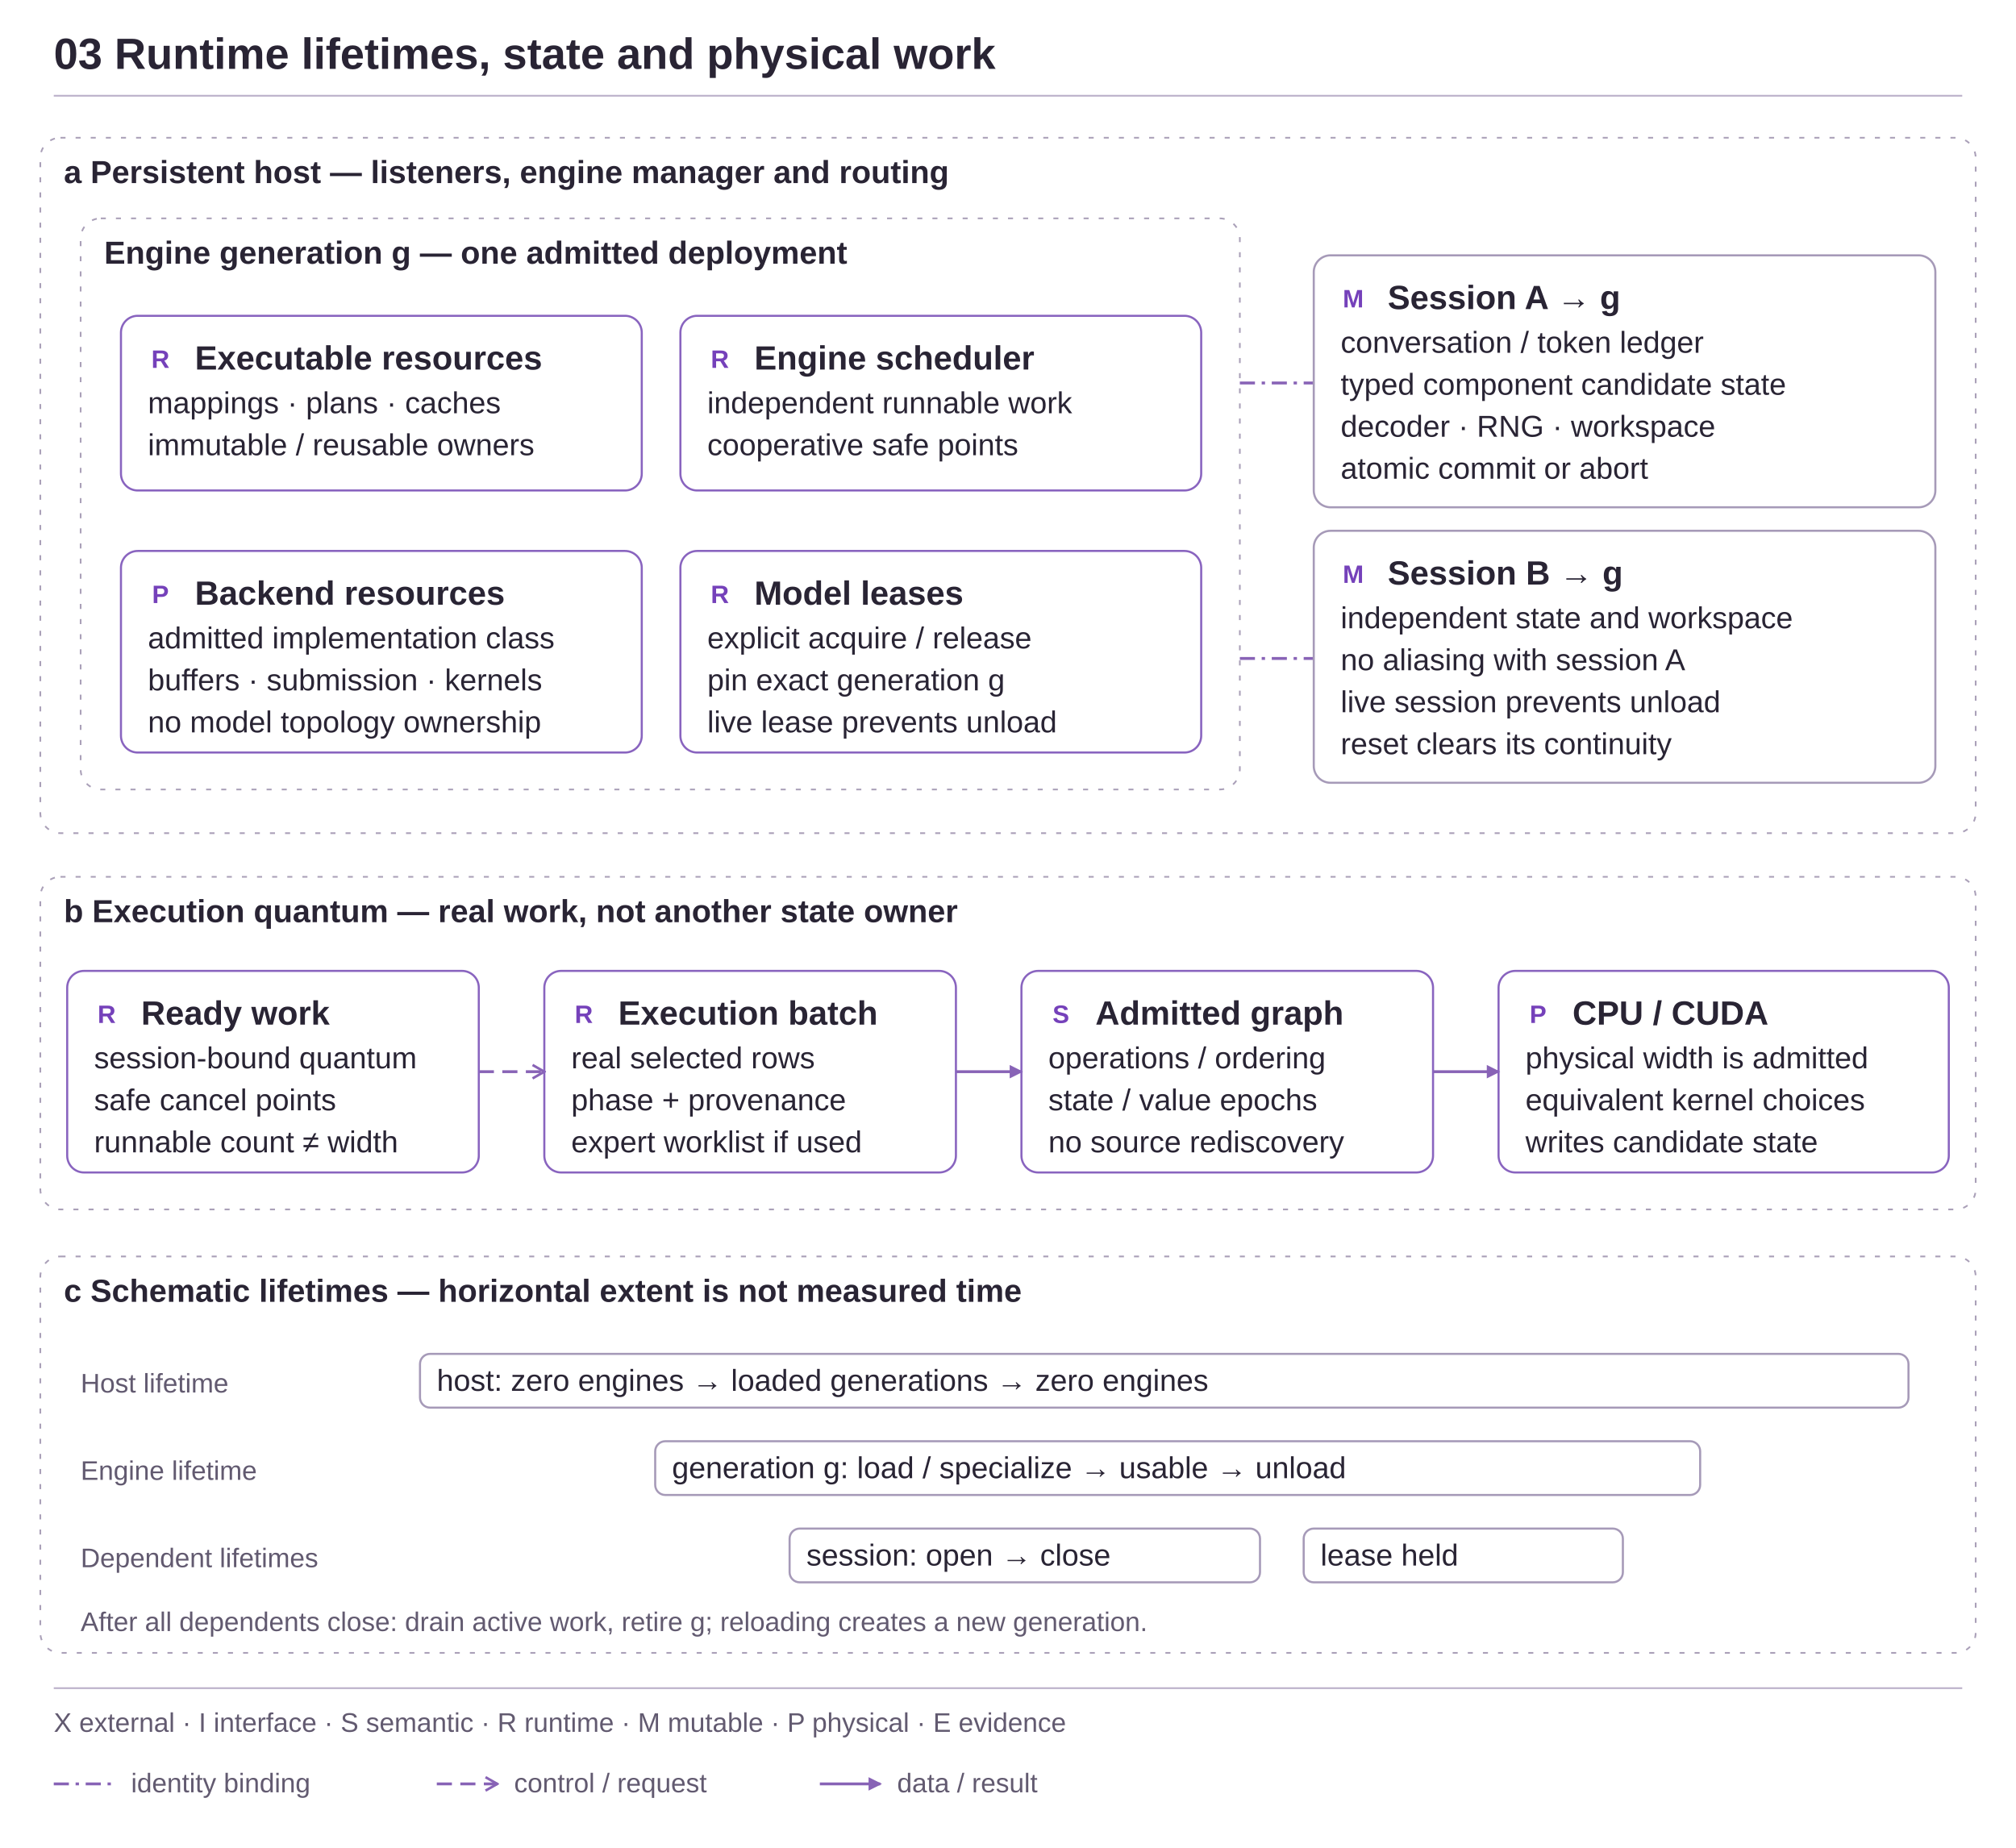
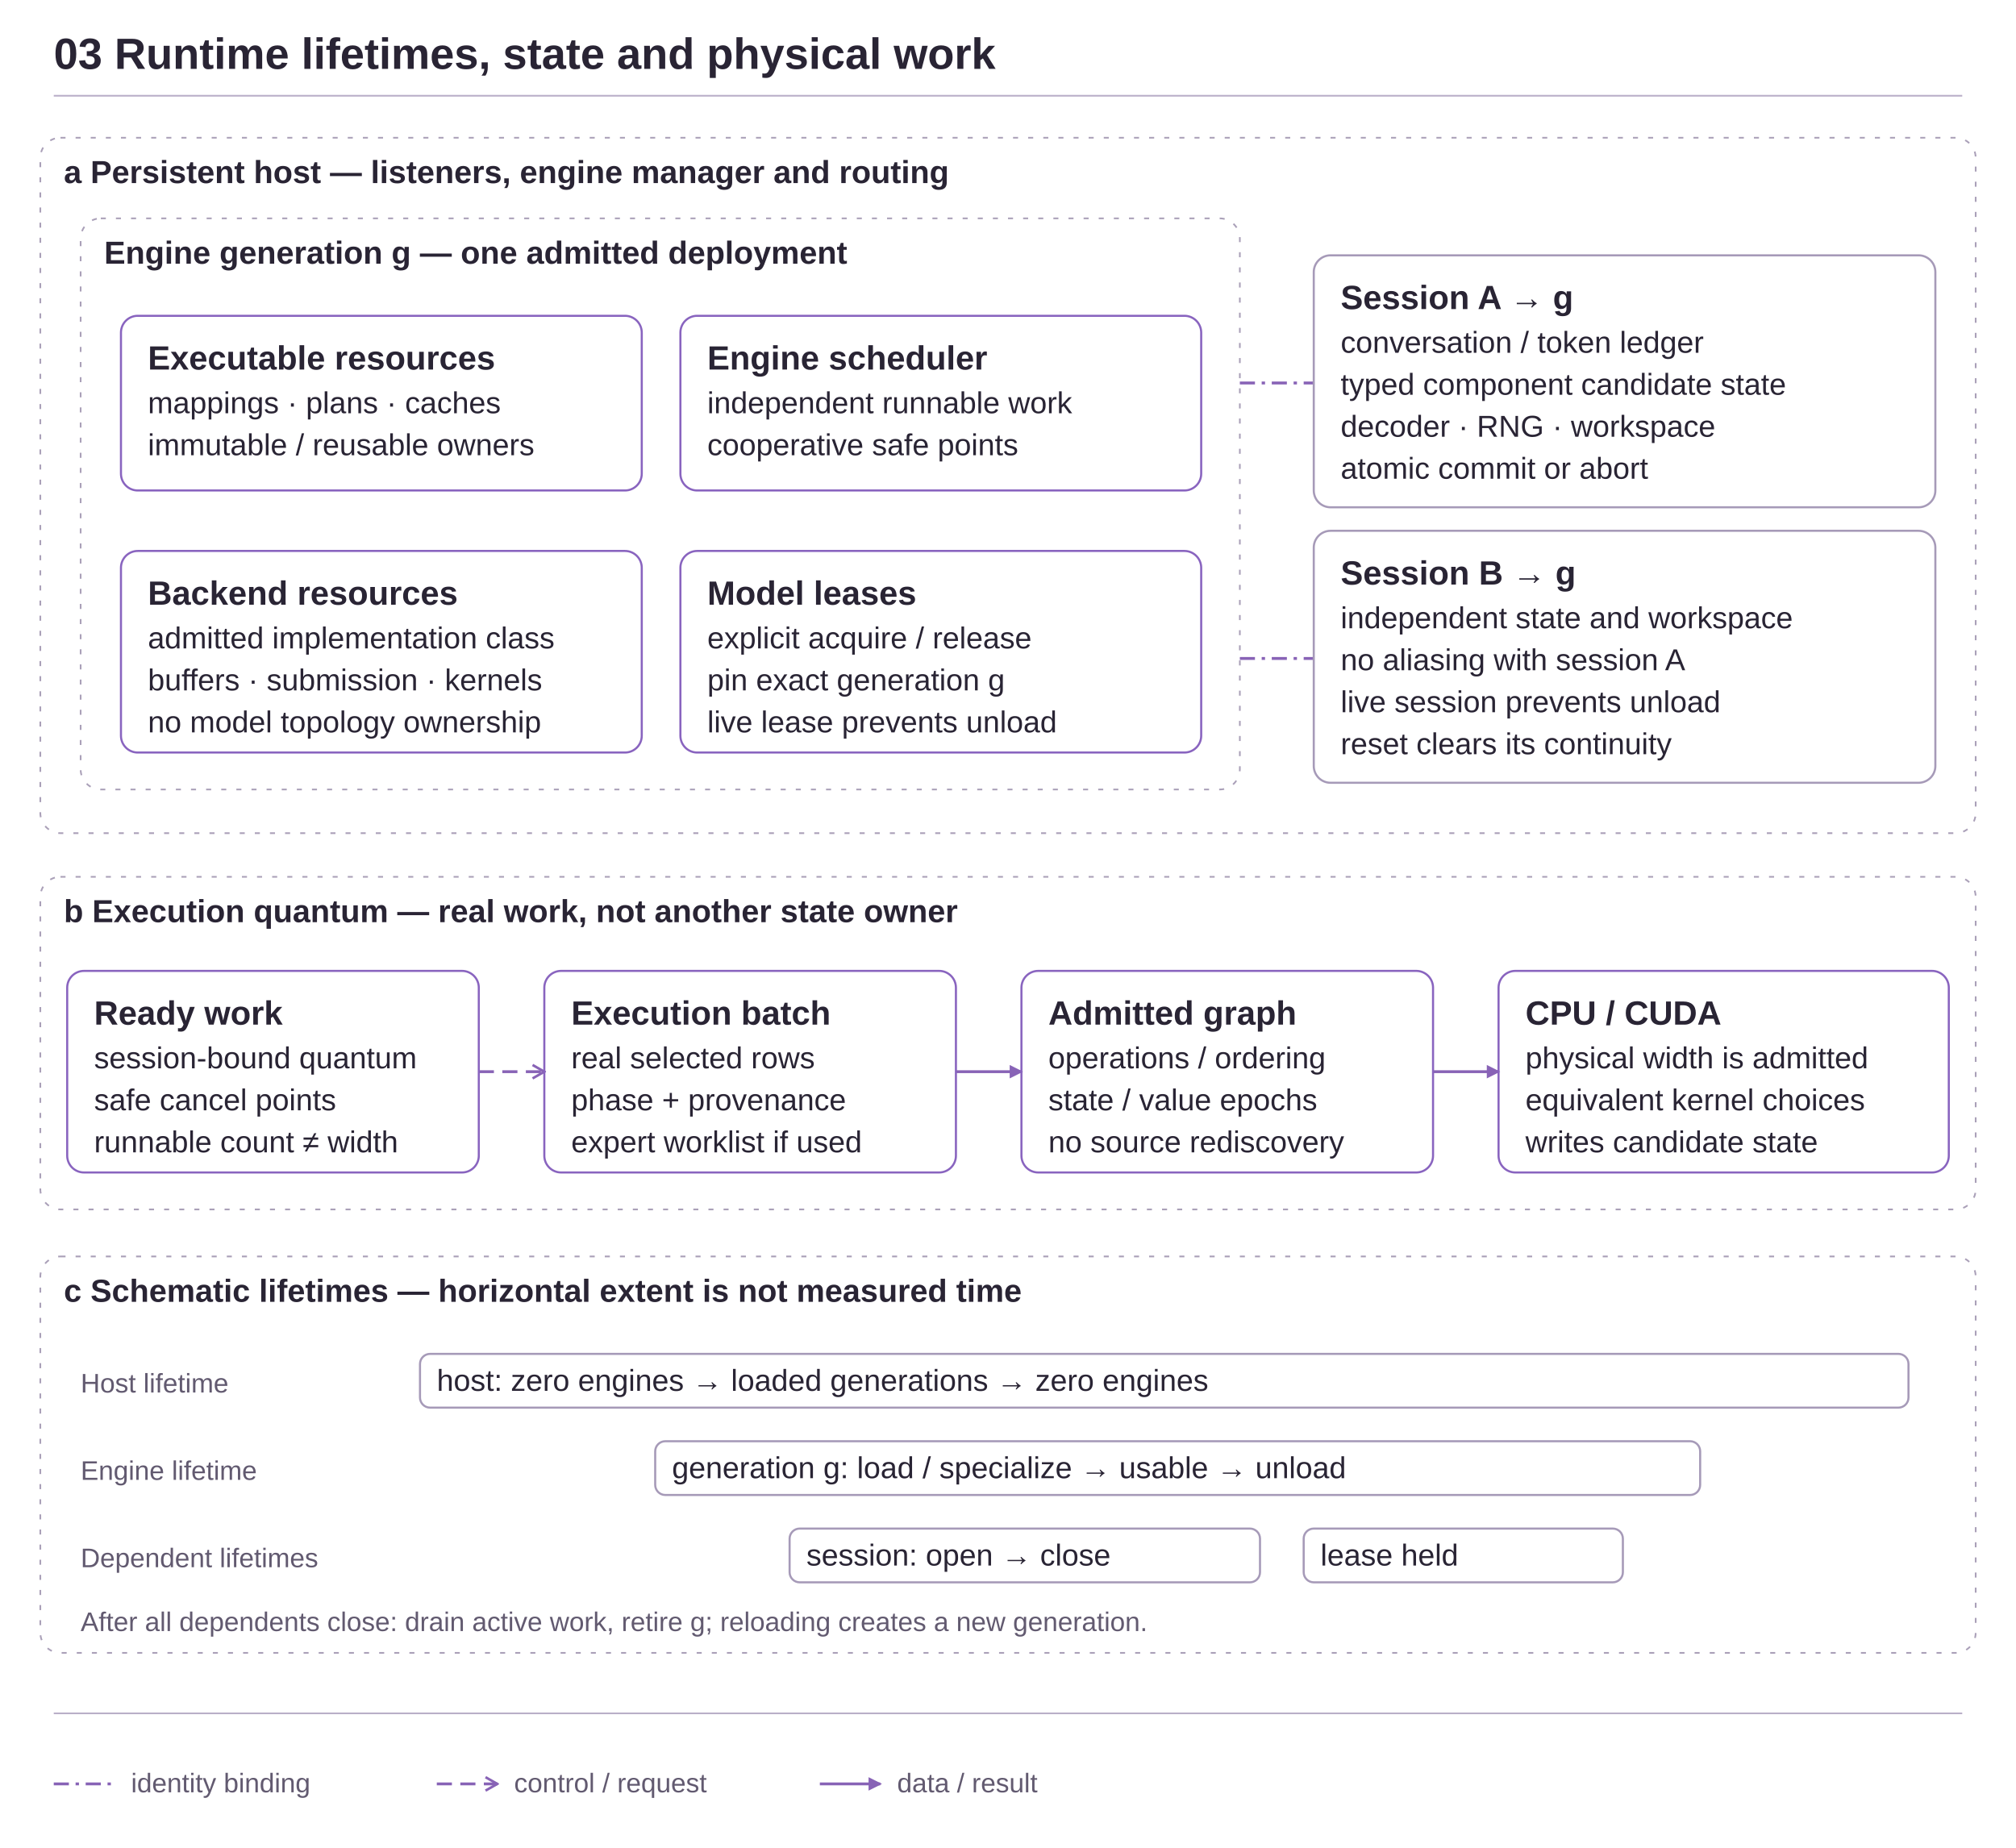
<svg xmlns="http://www.w3.org/2000/svg" width="1200" height="1100" viewBox="0 0 1200 1100" role="img" aria-labelledby="title desc">
  <defs>
    <style>text{fill:#292434}
.title{font-size:26px;font-weight:700}.panel-title{font-size:19px;font-weight:700}
.node-title{font-size:20px;font-weight:700}.body{font-size:18px}
.note,.legend{font-size:16px;fill:#625a70}.code{font-size:16px}
- .tag{font-size:15px;font-weight:700;text-anchor:middle}
.label{font-size:16px}
.panel{fill:none;stroke:#aaa0b8;stroke-width:1;stroke-dasharray:3 6}
.node{fill:none;stroke:#a69ab8;stroke-width:1.25}
.semantic,.physical,.runtime{stroke:#8964bf}
.external{stroke-dasharray:5 4}
- .tag,.kind,.eyebrow{fill:#7541ba}
.rule{fill:none;stroke:#b9afc8;stroke-width:1}
.edge{fill:none;stroke:#8863b6;stroke-width:1.7;stroke-linejoin:round}
#solid path{fill:#8863b6}#open path{stroke:#8863b6}
- @media(prefers-color-scheme:dark){text{fill:#ede8f5}.note,.legend,.body,.code,.label{fill:#c0b8cd}.panel{stroke:#675a78}.node{stroke:#8f79aa}.tag,.kind,.eyebrow{fill:#ba97f2}.rule{stroke:#675a78}.edge{stroke:#ad8bd5}#solid path{fill:#ad8bd5}#open path{stroke:#ad8bd5}}</style>
+ @media(prefers-color-scheme:dark){text{fill:#ede8f5}.note,.legend,.body,.code,.label{fill:#c0b8cd}.panel{stroke:#675a78}.node{stroke:#8f79aa}.rule{stroke:#675a78}.edge{stroke:#ad8bd5}#solid path{fill:#ad8bd5}#open path{stroke:#ad8bd5}}</style>
    <marker id="solid" markerWidth="8" markerHeight="8" refX="7" refY="4" orient="auto" markerUnits="userSpaceOnUse">
      <path d="M0 0L8 4L0 8Z" fill="#292929" />
    </marker>
    <marker id="open" markerWidth="9" markerHeight="10" refX="8" refY="5" orient="auto" markerUnits="userSpaceOnUse">
      <path d="M1 1L8 5L1 9" fill="none" stroke="#292929" stroke-width="1.5" />
    </marker>
  </defs>
  <text x="32" y="41" class="title" font-family="Liberation Sans, Arial, sans-serif">03  Runtime lifetimes, state and physical work</text>
  <path class="rule" d="M32 57H1168" />
  <rect class="panel" x="24" y="82" width="1152" height="414" rx="12" />
  <text x="38" y="109" class="panel-title" font-family="Liberation Sans, Arial, sans-serif">a  Persistent host — listeners, engine manager and routing</text>
  <rect class="panel" x="48" y="130" width="690" height="340" rx="12" />
  <text x="62" y="157" class="panel-title" font-family="Liberation Sans, Arial, sans-serif">Engine generation g — one admitted deployment</text>
  <rect class="panel" x="24" y="522" width="1152" height="198" rx="12" />
  <text x="38" y="549" class="panel-title" font-family="Liberation Sans, Arial, sans-serif">b  Execution quantum — real work, not another state owner</text>
  <rect class="panel" x="24" y="748" width="1152" height="236" rx="12" />
  <text x="38" y="775" class="panel-title" font-family="Liberation Sans, Arial, sans-serif">c  Schematic lifetimes — horizontal extent is not measured time</text>
  <polyline class="edge" points="738,228 782,228" stroke-dasharray="9 4 2 4" marker-end="none" />
  <polyline class="edge" points="738,392 782,392" stroke-dasharray="9 4 2 4" marker-end="none" />
  <polyline class="edge" points="285,638 324,638" stroke-dasharray="9 5" marker-end="url(#open)" />
  <polyline class="edge" points="569,638 608,638" stroke-dasharray="none" marker-end="url(#solid)" />
  <polyline class="edge" points="853,638 892,638" stroke-dasharray="none" marker-end="url(#solid)" />
  <g id="resources">
    <rect class="node runtime" x="72" y="188" width="310" height="104" rx="10" />
-     <text x="95.5" y="219" class="tag" font-family="Liberation Sans, Arial, sans-serif">R</text>
-     <text x="116" y="220" class="node-title" font-family="Liberation Sans, Arial, sans-serif">Executable resources</text>
+     <text x="88" y="220" class="node-title" font-family="Liberation Sans, Arial, sans-serif">Executable resources</text>
    <text x="88" y="246" class="body" font-family="Liberation Sans, Arial, sans-serif">mappings · plans · caches</text>
    <text x="88" y="271" class="body" font-family="Liberation Sans, Arial, sans-serif">immutable / reusable owners</text>
  </g>
  <g id="scheduler">
    <rect class="node runtime" x="405" y="188" width="310" height="104" rx="10" />
-     <text x="428.5" y="219" class="tag" font-family="Liberation Sans, Arial, sans-serif">R</text>
-     <text x="449" y="220" class="node-title" font-family="Liberation Sans, Arial, sans-serif">Engine scheduler</text>
+     <text x="421" y="220" class="node-title" font-family="Liberation Sans, Arial, sans-serif">Engine scheduler</text>
    <text x="421" y="246" class="body" font-family="Liberation Sans, Arial, sans-serif">independent runnable work</text>
    <text x="421" y="271" class="body" font-family="Liberation Sans, Arial, sans-serif">cooperative safe points</text>
  </g>
  <g id="backend">
    <rect class="node physical" x="72" y="328" width="310" height="120" rx="10" />
-     <text x="95.5" y="359" class="tag" font-family="Liberation Sans, Arial, sans-serif">P</text>
-     <text x="116" y="360" class="node-title" font-family="Liberation Sans, Arial, sans-serif">Backend resources</text>
+     <text x="88" y="360" class="node-title" font-family="Liberation Sans, Arial, sans-serif">Backend resources</text>
    <text x="88" y="386" class="body" font-family="Liberation Sans, Arial, sans-serif">admitted implementation class</text>
    <text x="88" y="411" class="body" font-family="Liberation Sans, Arial, sans-serif">buffers · submission · kernels</text>
    <text x="88" y="436" class="body" font-family="Liberation Sans, Arial, sans-serif">no model topology ownership</text>
  </g>
  <g id="leases">
    <rect class="node runtime" x="405" y="328" width="310" height="120" rx="10" />
-     <text x="428.5" y="359" class="tag" font-family="Liberation Sans, Arial, sans-serif">R</text>
-     <text x="449" y="360" class="node-title" font-family="Liberation Sans, Arial, sans-serif">Model leases</text>
+     <text x="421" y="360" class="node-title" font-family="Liberation Sans, Arial, sans-serif">Model leases</text>
    <text x="421" y="386" class="body" font-family="Liberation Sans, Arial, sans-serif">explicit acquire / release</text>
    <text x="421" y="411" class="body" font-family="Liberation Sans, Arial, sans-serif">pin exact generation g</text>
    <text x="421" y="436" class="body" font-family="Liberation Sans, Arial, sans-serif">live lease prevents unload</text>
  </g>
  <g id="session-a">
    <rect class="node mutable" x="782" y="152" width="370" height="150" rx="10" />
-     <text x="805.5" y="183" class="tag" font-family="Liberation Sans, Arial, sans-serif">M</text>
-     <text x="826" y="184" class="node-title" font-family="Liberation Sans, Arial, sans-serif">Session A → g</text>
+     <text x="798" y="184" class="node-title" font-family="Liberation Sans, Arial, sans-serif">Session A → g</text>
    <text x="798" y="210" class="body" font-family="Liberation Sans, Arial, sans-serif">conversation / token ledger</text>
    <text x="798" y="235" class="body" font-family="Liberation Sans, Arial, sans-serif">typed component candidate state</text>
    <text x="798" y="260" class="body" font-family="Liberation Sans, Arial, sans-serif">decoder · RNG · workspace</text>
    <text x="798" y="285" class="body" font-family="Liberation Sans, Arial, sans-serif">atomic commit or abort</text>
  </g>
  <g id="session-b">
    <rect class="node mutable" x="782" y="316" width="370" height="150" rx="10" />
-     <text x="805.5" y="347" class="tag" font-family="Liberation Sans, Arial, sans-serif">M</text>
-     <text x="826" y="348" class="node-title" font-family="Liberation Sans, Arial, sans-serif">Session B → g</text>
+     <text x="798" y="348" class="node-title" font-family="Liberation Sans, Arial, sans-serif">Session B → g</text>
    <text x="798" y="374" class="body" font-family="Liberation Sans, Arial, sans-serif">independent state and workspace</text>
    <text x="798" y="399" class="body" font-family="Liberation Sans, Arial, sans-serif">no aliasing with session A</text>
    <text x="798" y="424" class="body" font-family="Liberation Sans, Arial, sans-serif">live session prevents unload</text>
    <text x="798" y="449" class="body" font-family="Liberation Sans, Arial, sans-serif">reset clears its continuity</text>
  </g>
  <g id="ready-work">
    <rect class="node runtime" x="40" y="578" width="245" height="120" rx="10" />
-     <text x="63.5" y="609" class="tag" font-family="Liberation Sans, Arial, sans-serif">R</text>
-     <text x="84" y="610" class="node-title" font-family="Liberation Sans, Arial, sans-serif">Ready work</text>
+     <text x="56" y="610" class="node-title" font-family="Liberation Sans, Arial, sans-serif">Ready work</text>
    <text x="56" y="636" class="body" font-family="Liberation Sans, Arial, sans-serif">session-bound quantum</text>
    <text x="56" y="661" class="body" font-family="Liberation Sans, Arial, sans-serif">safe cancel points</text>
    <text x="56" y="686" class="body" font-family="Liberation Sans, Arial, sans-serif">runnable count ≠ width</text>
  </g>
  <g id="batch">
    <rect class="node runtime" x="324" y="578" width="245" height="120" rx="10" />
-     <text x="347.5" y="609" class="tag" font-family="Liberation Sans, Arial, sans-serif">R</text>
-     <text x="368" y="610" class="node-title" font-family="Liberation Sans, Arial, sans-serif">Execution batch</text>
+     <text x="340" y="610" class="node-title" font-family="Liberation Sans, Arial, sans-serif">Execution batch</text>
    <text x="340" y="636" class="body" font-family="Liberation Sans, Arial, sans-serif">real selected rows</text>
    <text x="340" y="661" class="body" font-family="Liberation Sans, Arial, sans-serif">phase + provenance</text>
    <text x="340" y="686" class="body" font-family="Liberation Sans, Arial, sans-serif">expert worklist if used</text>
  </g>
  <g id="graph">
    <rect class="node semantic" x="608" y="578" width="245" height="120" rx="10" />
-     <text x="631.5" y="609" class="tag" font-family="Liberation Sans, Arial, sans-serif">S</text>
-     <text x="652" y="610" class="node-title" font-family="Liberation Sans, Arial, sans-serif">Admitted graph</text>
+     <text x="624" y="610" class="node-title" font-family="Liberation Sans, Arial, sans-serif">Admitted graph</text>
    <text x="624" y="636" class="body" font-family="Liberation Sans, Arial, sans-serif">operations / ordering</text>
    <text x="624" y="661" class="body" font-family="Liberation Sans, Arial, sans-serif">state / value epochs</text>
    <text x="624" y="686" class="body" font-family="Liberation Sans, Arial, sans-serif">no source rediscovery</text>
  </g>
  <g id="execute">
    <rect class="node physical" x="892" y="578" width="268" height="120" rx="10" />
-     <text x="915.5" y="609" class="tag" font-family="Liberation Sans, Arial, sans-serif">P</text>
-     <text x="936" y="610" class="node-title" font-family="Liberation Sans, Arial, sans-serif">CPU / CUDA</text>
+     <text x="908" y="610" class="node-title" font-family="Liberation Sans, Arial, sans-serif">CPU / CUDA</text>
    <text x="908" y="636" class="body" font-family="Liberation Sans, Arial, sans-serif">physical width is admitted</text>
    <text x="908" y="661" class="body" font-family="Liberation Sans, Arial, sans-serif">equivalent kernel choices</text>
    <text x="908" y="686" class="body" font-family="Liberation Sans, Arial, sans-serif">writes candidate state</text>
  </g>
  <rect class="node" x="250" y="806" width="886" height="32" rx="6" />
  <text x="260" y="828" class="body" font-family="Liberation Sans, Arial, sans-serif">host: zero engines → loaded generations → zero engines</text>
  <rect class="node" x="390" y="858" width="622" height="32" rx="6" />
  <text x="400" y="880" class="body" font-family="Liberation Sans, Arial, sans-serif">generation g: load / specialize → usable → unload</text>
  <rect class="node" x="470" y="910" width="280" height="32" rx="6" />
  <text x="480" y="932" class="body" font-family="Liberation Sans, Arial, sans-serif">session: open → close</text>
  <rect class="node" x="776" y="910" width="190" height="32" rx="6" />
  <text x="786" y="932" class="body" font-family="Liberation Sans, Arial, sans-serif">lease held</text>
  <text x="48" y="829" class="note" font-family="Liberation Sans, Arial, sans-serif">Host lifetime</text>
  <text x="48" y="881" class="note" font-family="Liberation Sans, Arial, sans-serif">Engine lifetime</text>
  <text x="48" y="933" class="note" font-family="Liberation Sans, Arial, sans-serif">Dependent lifetimes</text>
  <text x="48" y="971" class="note" font-family="Liberation Sans, Arial, sans-serif">After all dependents close: drain active work, retire g; reloading creates a new generation.</text>
-   <path class="rule" d="M32 1005H1168" />
-   <text x="32" y="1031" class="legend" font-family="Liberation Sans, Arial, sans-serif">X external · I interface · S semantic · R runtime · M mutable · P physical · E evidence</text>
+   <path class="rule" d="M32 1020H1168" />
  <path class="edge" d="M32 1062h36" stroke-dasharray="9 4 2 4" marker-end="none" />
  <text x="78" y="1067" class="legend" font-family="Liberation Sans, Arial, sans-serif">identity binding</text>
  <path class="edge" d="M260 1062h36" stroke-dasharray="9 5" marker-end="url(#open)" />
  <text x="306" y="1067" class="legend" font-family="Liberation Sans, Arial, sans-serif">control / request</text>
  <path class="edge" d="M488 1062h36" stroke-dasharray="none" marker-end="url(#solid)" />
  <text x="534" y="1067" class="legend" font-family="Liberation Sans, Arial, sans-serif">data / result</text>
</svg>
